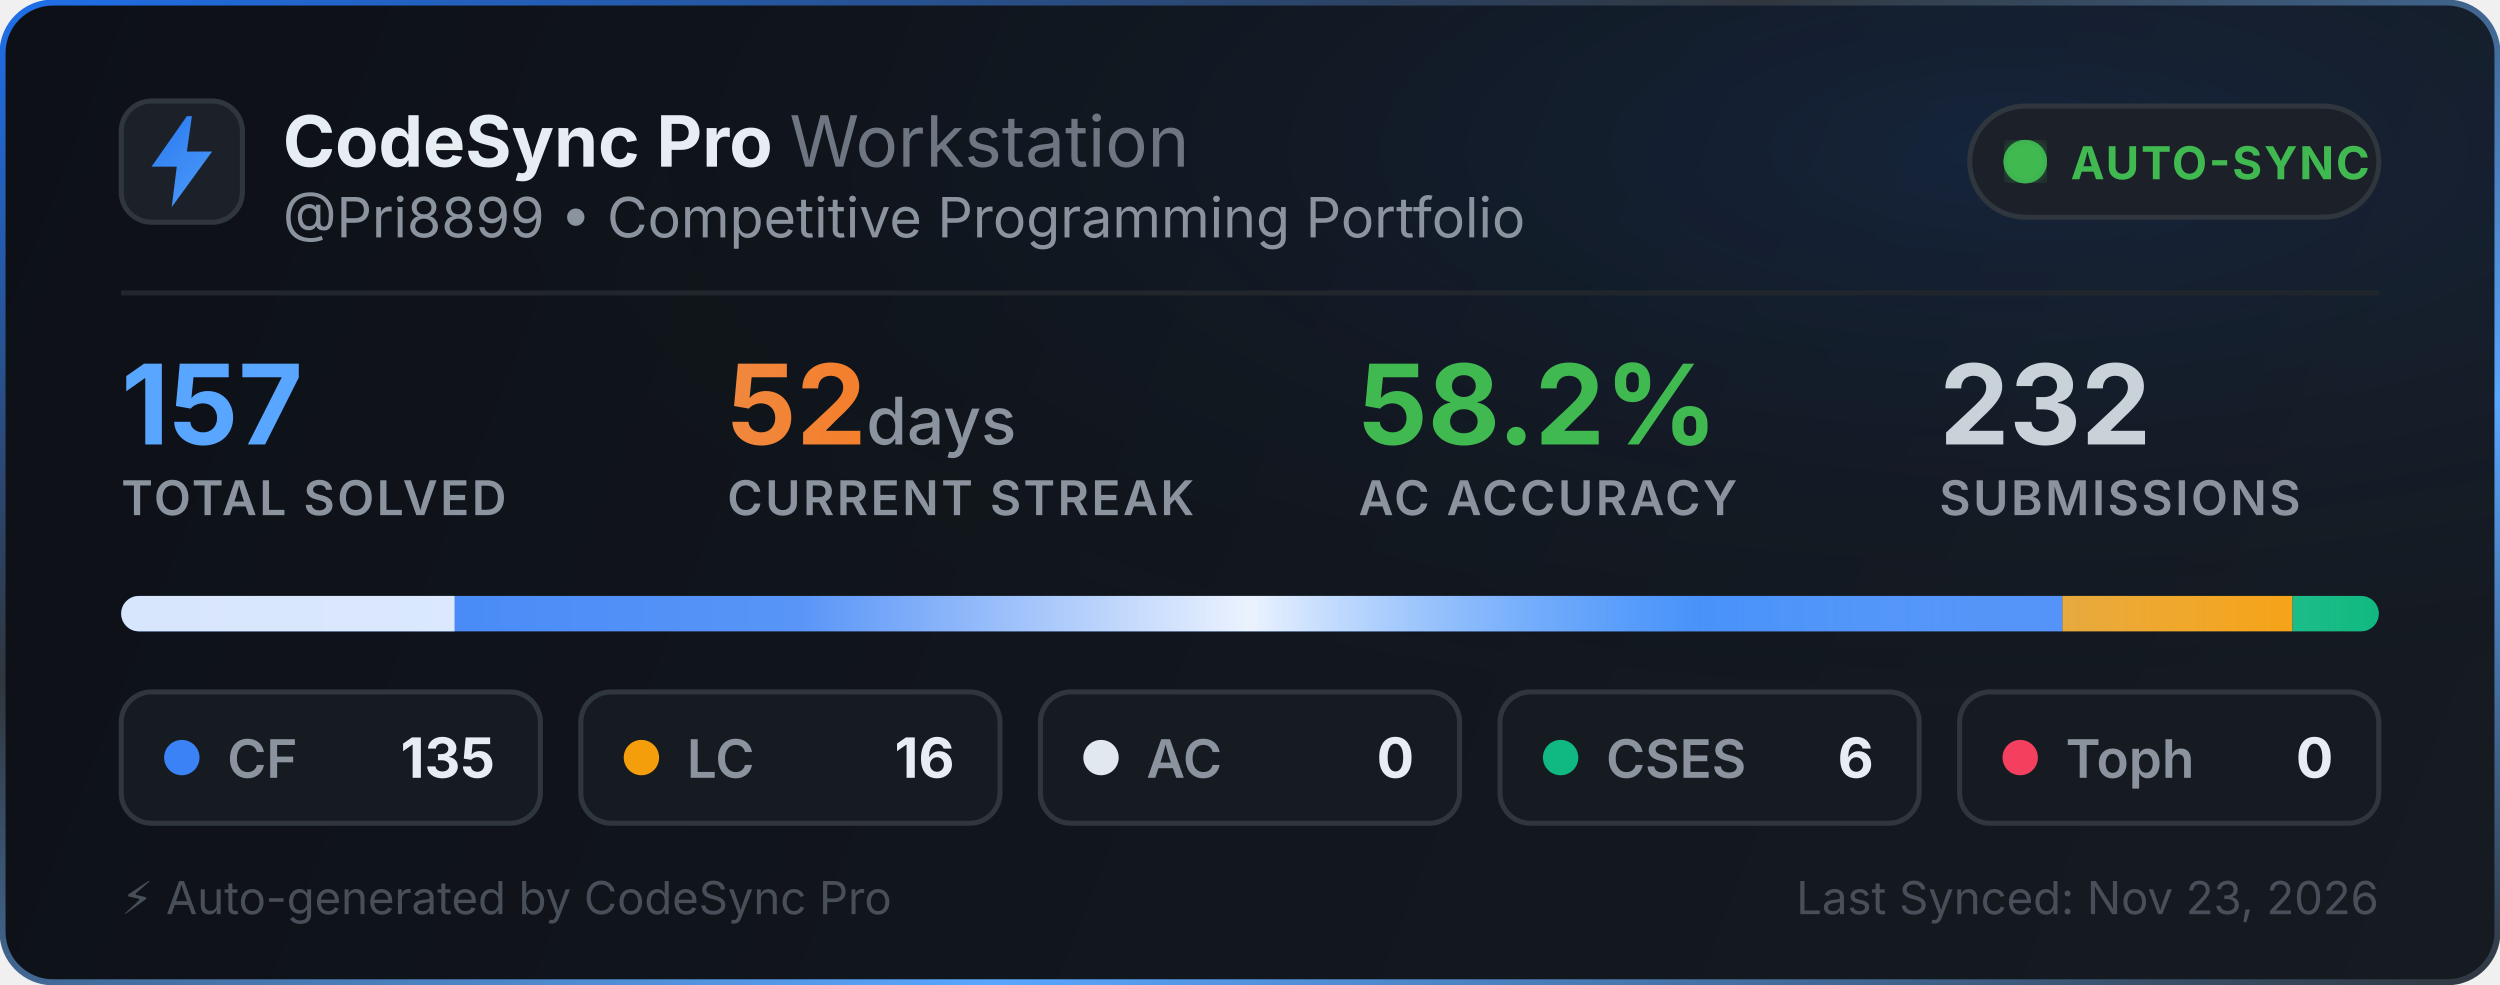
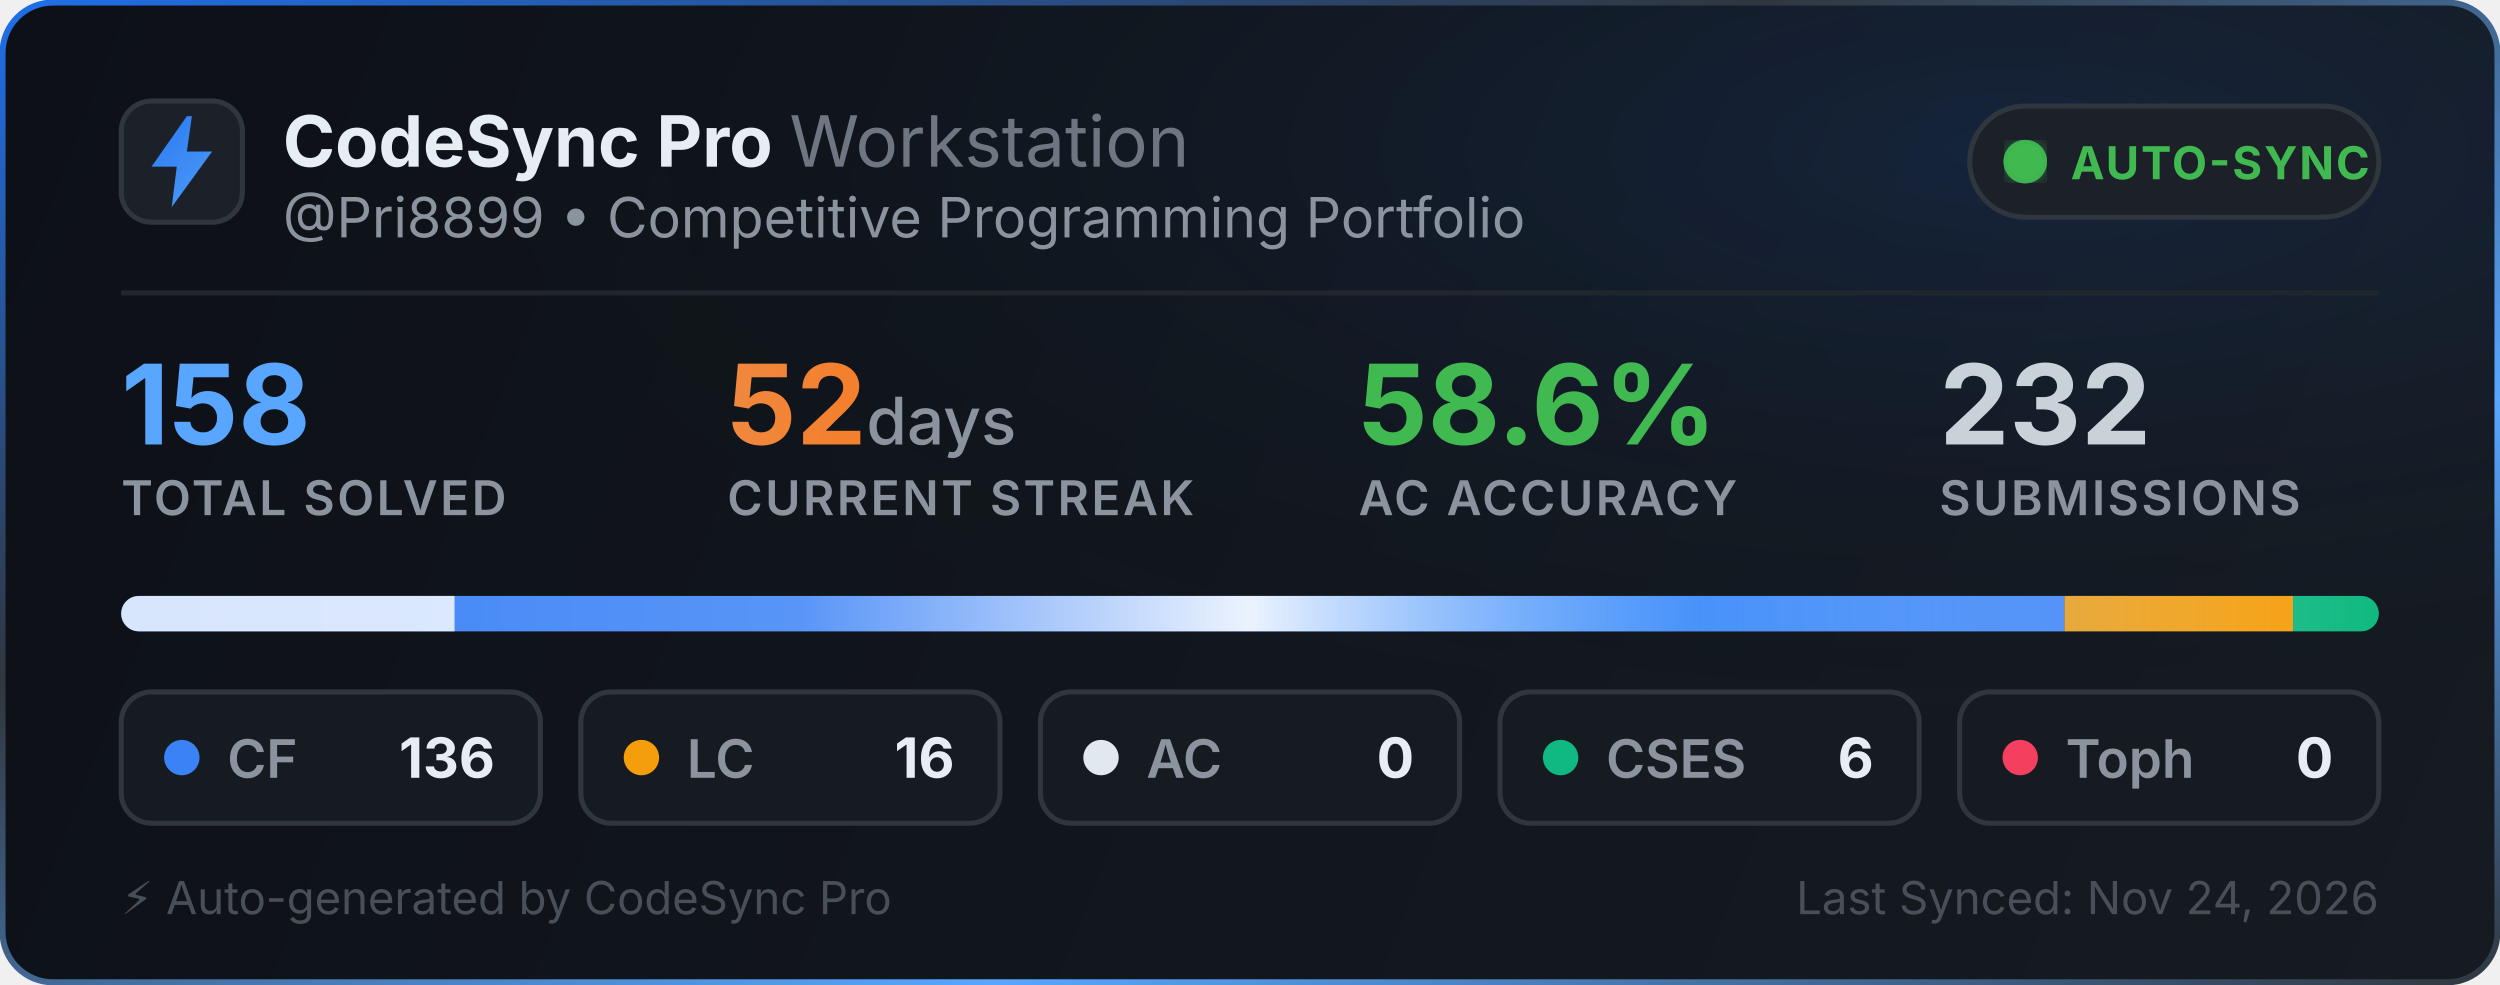
<svg xmlns="http://www.w3.org/2000/svg" width="495" height="195" viewBox="0 0 495 195" fill="none">
  <defs>
    <linearGradient id="bg" x1="0" y1="0" x2="495" y2="195" gradientUnits="userSpaceOnUse">
      <stop offset="0%" stop-color="#0d1117" />
      <stop offset="100%" stop-color="#161b22" />
    </linearGradient>
    <linearGradient id="border-flow" x1="0%" y1="0%" x2="100%" y2="100%">
      <stop offset="0%" stop-color="#1f6feb">
        <animate attributeName="stop-color" values="#1f6feb; #58a6ff; #3fb950; #1f6feb" dur="6s" repeatCount="indefinite" />
      </stop>
      <stop offset="35%" stop-color="#30363d">
        <animate attributeName="stop-color" values="#30363d; #1f6feb; #30363d; #30363d" dur="6s" repeatCount="indefinite" />
      </stop>
      <stop offset="70%" stop-color="#58a6ff">
        <animate attributeName="stop-color" values="#58a6ff; #3fb950; #1f6feb; #58a6ff" dur="6s" repeatCount="indefinite" />
      </stop>
      <stop offset="100%" stop-color="#30363d">
        <animate attributeName="stop-color" values="#30363d; #30363d; #58a6ff; #30363d" dur="6s" repeatCount="indefinite" />
      </stop>
    </linearGradient>
    <radialGradient id="aurora" cx="80%" cy="15%" r="65%">
      <stop offset="0%" stop-color="#1f6feb" stop-opacity="0.14">
        <animate attributeName="stop-opacity" values="0.06; 0.22; 0.06" dur="3.5s" repeatCount="indefinite" />
      </stop>
      <stop offset="100%" stop-color="#0d1117" stop-opacity="0" />
    </radialGradient>
    <linearGradient id="icon-grad" x1="0" y1="0" x2="24" y2="24" gradientUnits="userSpaceOnUse">
      <stop offset="0%" stop-color="#1f6feb">
        <animate attributeName="stop-color" values="#1f6feb; #58a6ff; #388bfd; #1f6feb" dur="2.5s" repeatCount="indefinite" />
      </stop>
      <stop offset="100%" stop-color="#58a6ff">
        <animate attributeName="stop-color" values="#58a6ff; #79c0ff; #1f6feb; #58a6ff" dur="2.5s" repeatCount="indefinite" />
      </stop>
    </linearGradient>
    <linearGradient id="streak-flame" x1="0%" y1="0%" x2="100%" y2="0%">
      <stop offset="0%" stop-color="#f0883e">
        <animate attributeName="stop-color" values="#f0883e; #ff7b72; #f97316; #f0883e" dur="2.2s" repeatCount="indefinite" />
      </stop>
      <stop offset="100%" stop-color="#f97316">
        <animate attributeName="stop-color" values="#f97316; #f0883e; #ff7b72; #f97316" dur="2.2s" repeatCount="indefinite" />
      </stop>
    </linearGradient>
    <linearGradient id="laser-sweep" x1="0%" y1="0%" x2="100%" y2="0%">
      <stop offset="0%" stop-color="#ffffff" stop-opacity="0" />
      <stop offset="30%" stop-color="#ffffff" stop-opacity="0.15" />
      <stop offset="50%" stop-color="#ffffff" stop-opacity="0.9" />
      <stop offset="70%" stop-color="#58a6ff" stop-opacity="0.45" />
      <stop offset="100%" stop-color="#ffffff" stop-opacity="0" />
      <animate attributeName="x1" values="-150%; 150%" dur="2.4s" repeatCount="indefinite" />
      <animate attributeName="x2" values="-50%; 250%" dur="2.4s" repeatCount="indefinite" />
    </linearGradient>
    <clipPath id="bar-clip">
      <rect x="24" y="118" width="447" height="7" rx="3.5" />
    </clipPath>
    <filter id="glow">
      <feGaussianBlur stdDeviation="2" result="blur" />
      <feMerge>
        <feMergeNode in="blur" />
        <feMergeNode in="SourceGraphic" />
      </feMerge>
    </filter>
  </defs>
  <style>
    .title { font-family: -apple-system, BlinkMacSystemFont, "Segoe UI", Inter, Helvetica, Arial, sans-serif; font-size: 14px; font-weight: 700; fill: #e6edf3; }
    .subtitle { font-family: -apple-system, BlinkMacSystemFont, "Segoe UI", Inter, Helvetica, Arial, sans-serif; font-size: 11px; fill: #8b949e; }
    .stat-val { font-family: -apple-system, BlinkMacSystemFont, "Segoe UI", Inter, Helvetica, Arial, sans-serif; font-weight: 700; }
    .stat-lbl { font-family: -apple-system, BlinkMacSystemFont, "Segoe UI", Inter, Helvetica, Arial, sans-serif; font-size: 9.5px; font-weight: 600; fill: #8b949e; letter-spacing: 0.5px; }
  </style>
  <rect x="0.5" y="0.5" width="494" height="194" rx="10" fill="url(#bg)" stroke="url(#border-flow)" stroke-width="1.2" />
  <rect x="1" y="1" width="493" height="193" rx="10" fill="url(#aurora)" pointer-events="none" />
  <g transform="translate(24, 20)">
    <rect width="24" height="24" rx="6" fill="#1c2129" stroke="#30363d" stroke-width="1" />
    <path d="M13 3L6 13h5l-1 8 8-11h-5l1-7z" fill="url(#icon-grad)" />
  </g>
  <g>
    <text x="56" y="33" class="title">CodeSync Pro <tspan font-weight="400" fill="#6e7681">Workstation</tspan>
    </text>
    <text x="56" y="47" class="subtitle">@Pri8899 • Competitive Programming Portfolio</text>
  </g>
  <g transform="translate(390, 21)">
    <rect width="81" height="22" rx="11" fill="#1c2129" stroke="#30363d" stroke-width="1" />
    <circle cx="11" cy="11" r="3.5" fill="#3fb950" filter="url(#glow)" />
    <circle cx="11" cy="11" r="3.5" fill="none" stroke="#3fb950" stroke-width="1.6" opacity="0.8">
      <animate attributeName="r" values="3.5; 10" dur="2s" repeatCount="indefinite" />
      <animate attributeName="opacity" values="0.85; 0" dur="2s" repeatCount="indefinite" />
      <animate attributeName="stroke-width" values="1.6; 0.2" dur="2s" repeatCount="indefinite" />
    </circle>
    <circle cx="11" cy="11" r="3.5" fill="none" stroke="#3fb950" stroke-width="1.6" opacity="0.8">
      <animate attributeName="r" values="3.5; 10" dur="2s" begin="1s" repeatCount="indefinite" />
      <animate attributeName="opacity" values="0.85; 0" dur="2s" begin="1s" repeatCount="indefinite" />
      <animate attributeName="stroke-width" values="1.6; 0.2" dur="2s" begin="1s" repeatCount="indefinite" />
    </circle>
    <text x="20" y="14.5" font-family="-apple-system, BlinkMacSystemFont, Segoe UI, Inter, Helvetica, Arial, sans-serif" font-size="9" font-weight="700" fill="#3fb950" letter-spacing="0.4px">AUTO-SYNC</text>
  </g>
  <line x1="24" y1="58" x2="471" y2="58" stroke="#21262d" stroke-width="1" />
  <g transform="translate(24, 68)">
    <g>
-       <text x="0" y="20" class="stat-val" font-size="22" fill="#58a6ff">157</text>
+       <text x="0" y="20" class="stat-val" font-size="22" fill="#58a6ff">158</text>
      <text x="0" y="34" class="stat-lbl">TOTAL SOLVED</text>
    </g>
    <g>
      <text x="120" y="20" class="stat-val" font-size="22" fill="url(#streak-flame)">52<tspan font-size="13" font-weight="500" fill="#8b949e"> days</tspan>
      </text>
      <text x="120" y="34" class="stat-lbl">CURRENT STREAK</text>
    </g>
    <g>
-       <text x="245" y="20" class="stat-val" font-size="22" fill="#3fb950">58.2%</text>
+       <text x="245" y="20" class="stat-val" font-size="22" fill="#3fb950">58.6%</text>
      <text x="245" y="34" class="stat-lbl">AC ACCURACY</text>
    </g>
    <g>
      <text x="360" y="20" class="stat-val" font-size="22" fill="#c9d1d9">232</text>
      <text x="360" y="34" class="stat-lbl">SUBMISSIONS</text>
    </g>
  </g>
  <g>
    <rect x="24" y="118" width="447" height="7" rx="3.5" fill="#21262d" />
    <g clip-path="url(#bar-clip)">
-       <rect x="24" y="118" width="384.363" height="7" fill="#3b82f6" />
-       <rect x="408.363" y="118" width="45.554" height="7" fill="#f59e0b" />
-       <rect x="453.917" y="118" width="17.083" height="7" fill="#10b981" />
+       <rect x="24" y="118" width="384.759" height="7" fill="#3b82f6" />
+       <rect x="408.759" y="118" width="45.266" height="7" fill="#f59e0b" />
+       <rect x="454.025" y="118" width="16.975" height="7" fill="#10b981" />
      <rect x="24" y="118" width="447" height="7" fill="url(#laser-sweep)" />
      <rect y="118" width="90" height="7" fill="#ffffff" fill-opacity="0.8">
        <animate attributeName="x" values="-66; 471; -66" dur="2.8s" repeatCount="indefinite" />
      </rect>
    </g>
  </g>
  <g transform="translate(24, 137)">
    <rect width="83" height="26" rx="6" fill="#161b22" stroke="#30363d" stroke-width="1" />
    <circle cx="12" cy="13" r="3.5" fill="#3b82f6">
      <animate attributeName="r" values="3.0; 4.3; 3.0" dur="2s" repeatCount="indefinite" />
      <animate attributeName="opacity" values="0.75; 1; 0.75" dur="2s" repeatCount="indefinite" />
    </circle>
    <text x="21" y="17" font-family="-apple-system, BlinkMacSystemFont, Segoe UI, Inter, Helvetica, Arial, sans-serif" font-size="10.5" font-weight="600" fill="#8b949e">CF</text>
-     <text x="74" y="17" text-anchor="end" font-family="-apple-system, BlinkMacSystemFont, Segoe UI, Inter, Helvetica, Arial, sans-serif" font-size="11" font-weight="700" fill="#e6edf3">135</text>
+     <text x="74" y="17" text-anchor="end" font-family="-apple-system, BlinkMacSystemFont, Segoe UI, Inter, Helvetica, Arial, sans-serif" font-size="11" font-weight="700" fill="#e6edf3">136</text>
  </g>
  <g transform="translate(115, 137)">
    <rect width="83" height="26" rx="6" fill="#161b22" stroke="#30363d" stroke-width="1" />
    <circle cx="12" cy="13" r="3.5" fill="#f59e0b">
      <animate attributeName="r" values="3.0; 4.3; 3.0" dur="2.25s" repeatCount="indefinite" />
      <animate attributeName="opacity" values="0.75; 1; 0.75" dur="2.25s" repeatCount="indefinite" />
    </circle>
    <text x="21" y="17" font-family="-apple-system, BlinkMacSystemFont, Segoe UI, Inter, Helvetica, Arial, sans-serif" font-size="10.5" font-weight="600" fill="#8b949e">LC</text>
    <text x="74" y="17" text-anchor="end" font-family="-apple-system, BlinkMacSystemFont, Segoe UI, Inter, Helvetica, Arial, sans-serif" font-size="11" font-weight="700" fill="#e6edf3">16</text>
  </g>
  <g transform="translate(206, 137)">
    <rect width="83" height="26" rx="6" fill="#161b22" stroke="#30363d" stroke-width="1" />
    <circle cx="12" cy="13" r="3.5" fill="#e2e8f0">
      <animate attributeName="r" values="3.0; 4.3; 3.0" dur="2.5s" repeatCount="indefinite" />
      <animate attributeName="opacity" values="0.75; 1; 0.75" dur="2.5s" repeatCount="indefinite" />
    </circle>
    <text x="21" y="17" font-family="-apple-system, BlinkMacSystemFont, Segoe UI, Inter, Helvetica, Arial, sans-serif" font-size="10.5" font-weight="600" fill="#8b949e">AC</text>
    <text x="74" y="17" text-anchor="end" font-family="-apple-system, BlinkMacSystemFont, Segoe UI, Inter, Helvetica, Arial, sans-serif" font-size="11" font-weight="700" fill="#e6edf3">0</text>
  </g>
  <g transform="translate(297, 137)">
    <rect width="83" height="26" rx="6" fill="#161b22" stroke="#30363d" stroke-width="1" />
    <circle cx="12" cy="13" r="3.5" fill="#10b981">
      <animate attributeName="r" values="3.0; 4.3; 3.0" dur="2.75s" repeatCount="indefinite" />
      <animate attributeName="opacity" values="0.75; 1; 0.75" dur="2.75s" repeatCount="indefinite" />
    </circle>
    <text x="21" y="17" font-family="-apple-system, BlinkMacSystemFont, Segoe UI, Inter, Helvetica, Arial, sans-serif" font-size="10.5" font-weight="600" fill="#8b949e">CSES</text>
    <text x="74" y="17" text-anchor="end" font-family="-apple-system, BlinkMacSystemFont, Segoe UI, Inter, Helvetica, Arial, sans-serif" font-size="11" font-weight="700" fill="#e6edf3">6</text>
  </g>
  <g transform="translate(388, 137)">
    <rect width="83" height="26" rx="6" fill="#161b22" stroke="#30363d" stroke-width="1" />
    <circle cx="12" cy="13" r="3.5" fill="#f43f5e">
      <animate attributeName="r" values="3.0; 4.3; 3.0" dur="3s" repeatCount="indefinite" />
      <animate attributeName="opacity" values="0.75; 1; 0.75" dur="3s" repeatCount="indefinite" />
    </circle>
    <text x="21" y="17" font-family="-apple-system, BlinkMacSystemFont, Segoe UI, Inter, Helvetica, Arial, sans-serif" font-size="10.5" font-weight="600" fill="#8b949e">Toph</text>
    <text x="74" y="17" text-anchor="end" font-family="-apple-system, BlinkMacSystemFont, Segoe UI, Inter, Helvetica, Arial, sans-serif" font-size="11" font-weight="700" fill="#e6edf3">0</text>
  </g>
  <text x="24" y="181" font-family="-apple-system, BlinkMacSystemFont, Segoe UI, Inter, Helvetica, Arial, sans-serif" font-size="9" fill="#484f58">⚡ Auto-generated by CodeSync Pro</text>
-   <text x="471" y="181" text-anchor="end" font-family="-apple-system, BlinkMacSystemFont, Segoe UI, Inter, Helvetica, Arial, sans-serif" font-size="9" fill="#484f58">Last Synced: Nov 23, 2026</text>
+   <text x="471" y="181" text-anchor="end" font-family="-apple-system, BlinkMacSystemFont, Segoe UI, Inter, Helvetica, Arial, sans-serif" font-size="9" fill="#484f58">Last Synced: Nov 24, 2026</text>
</svg>
